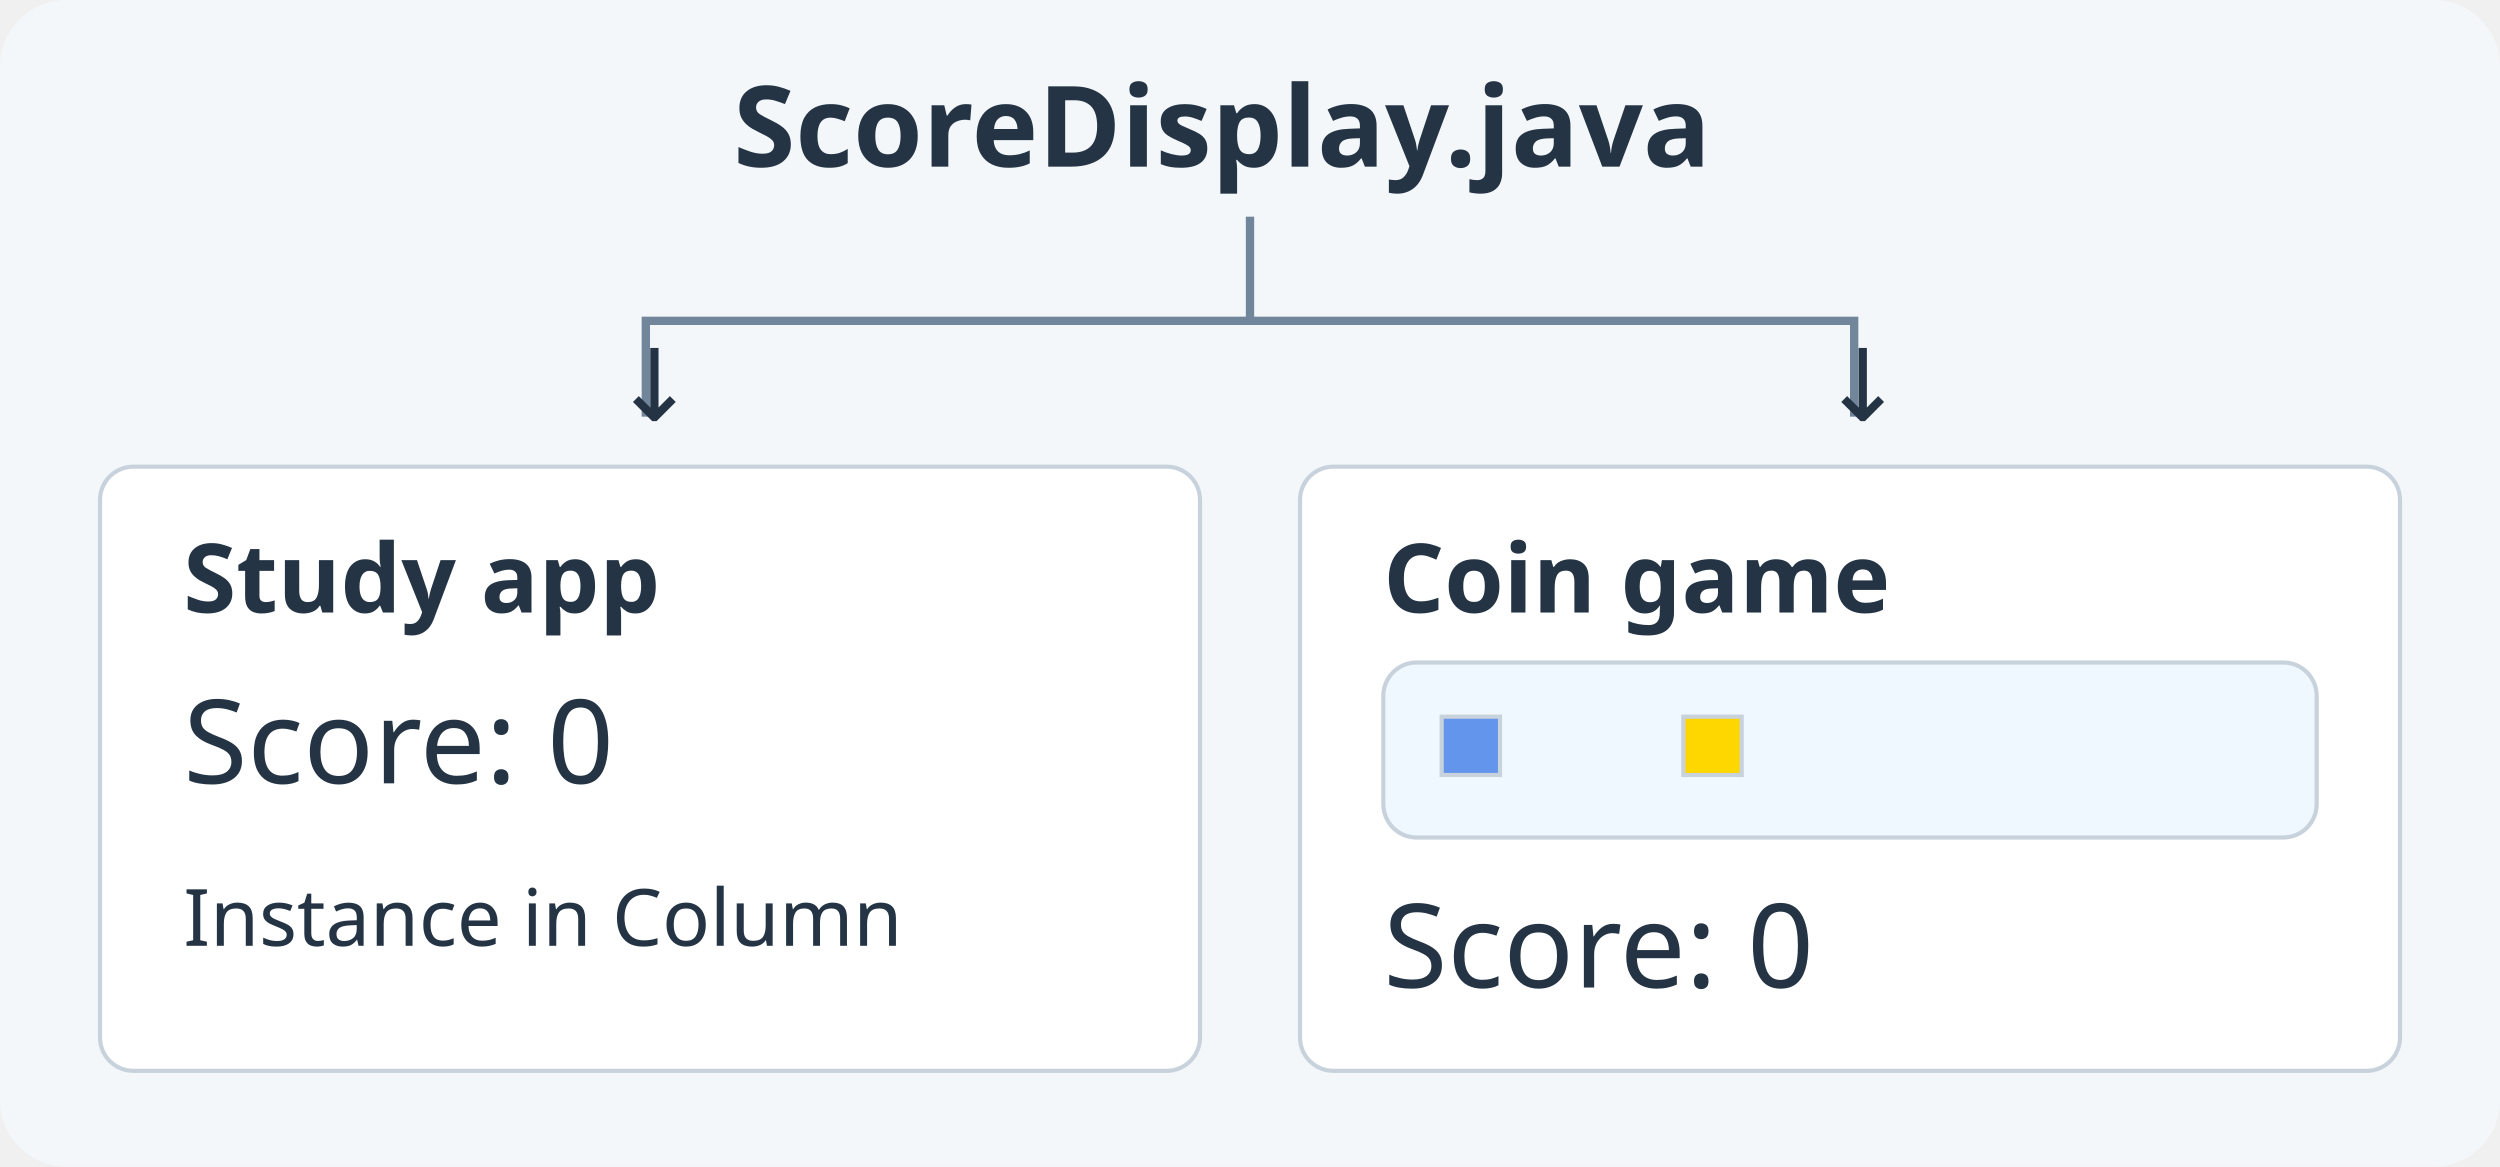
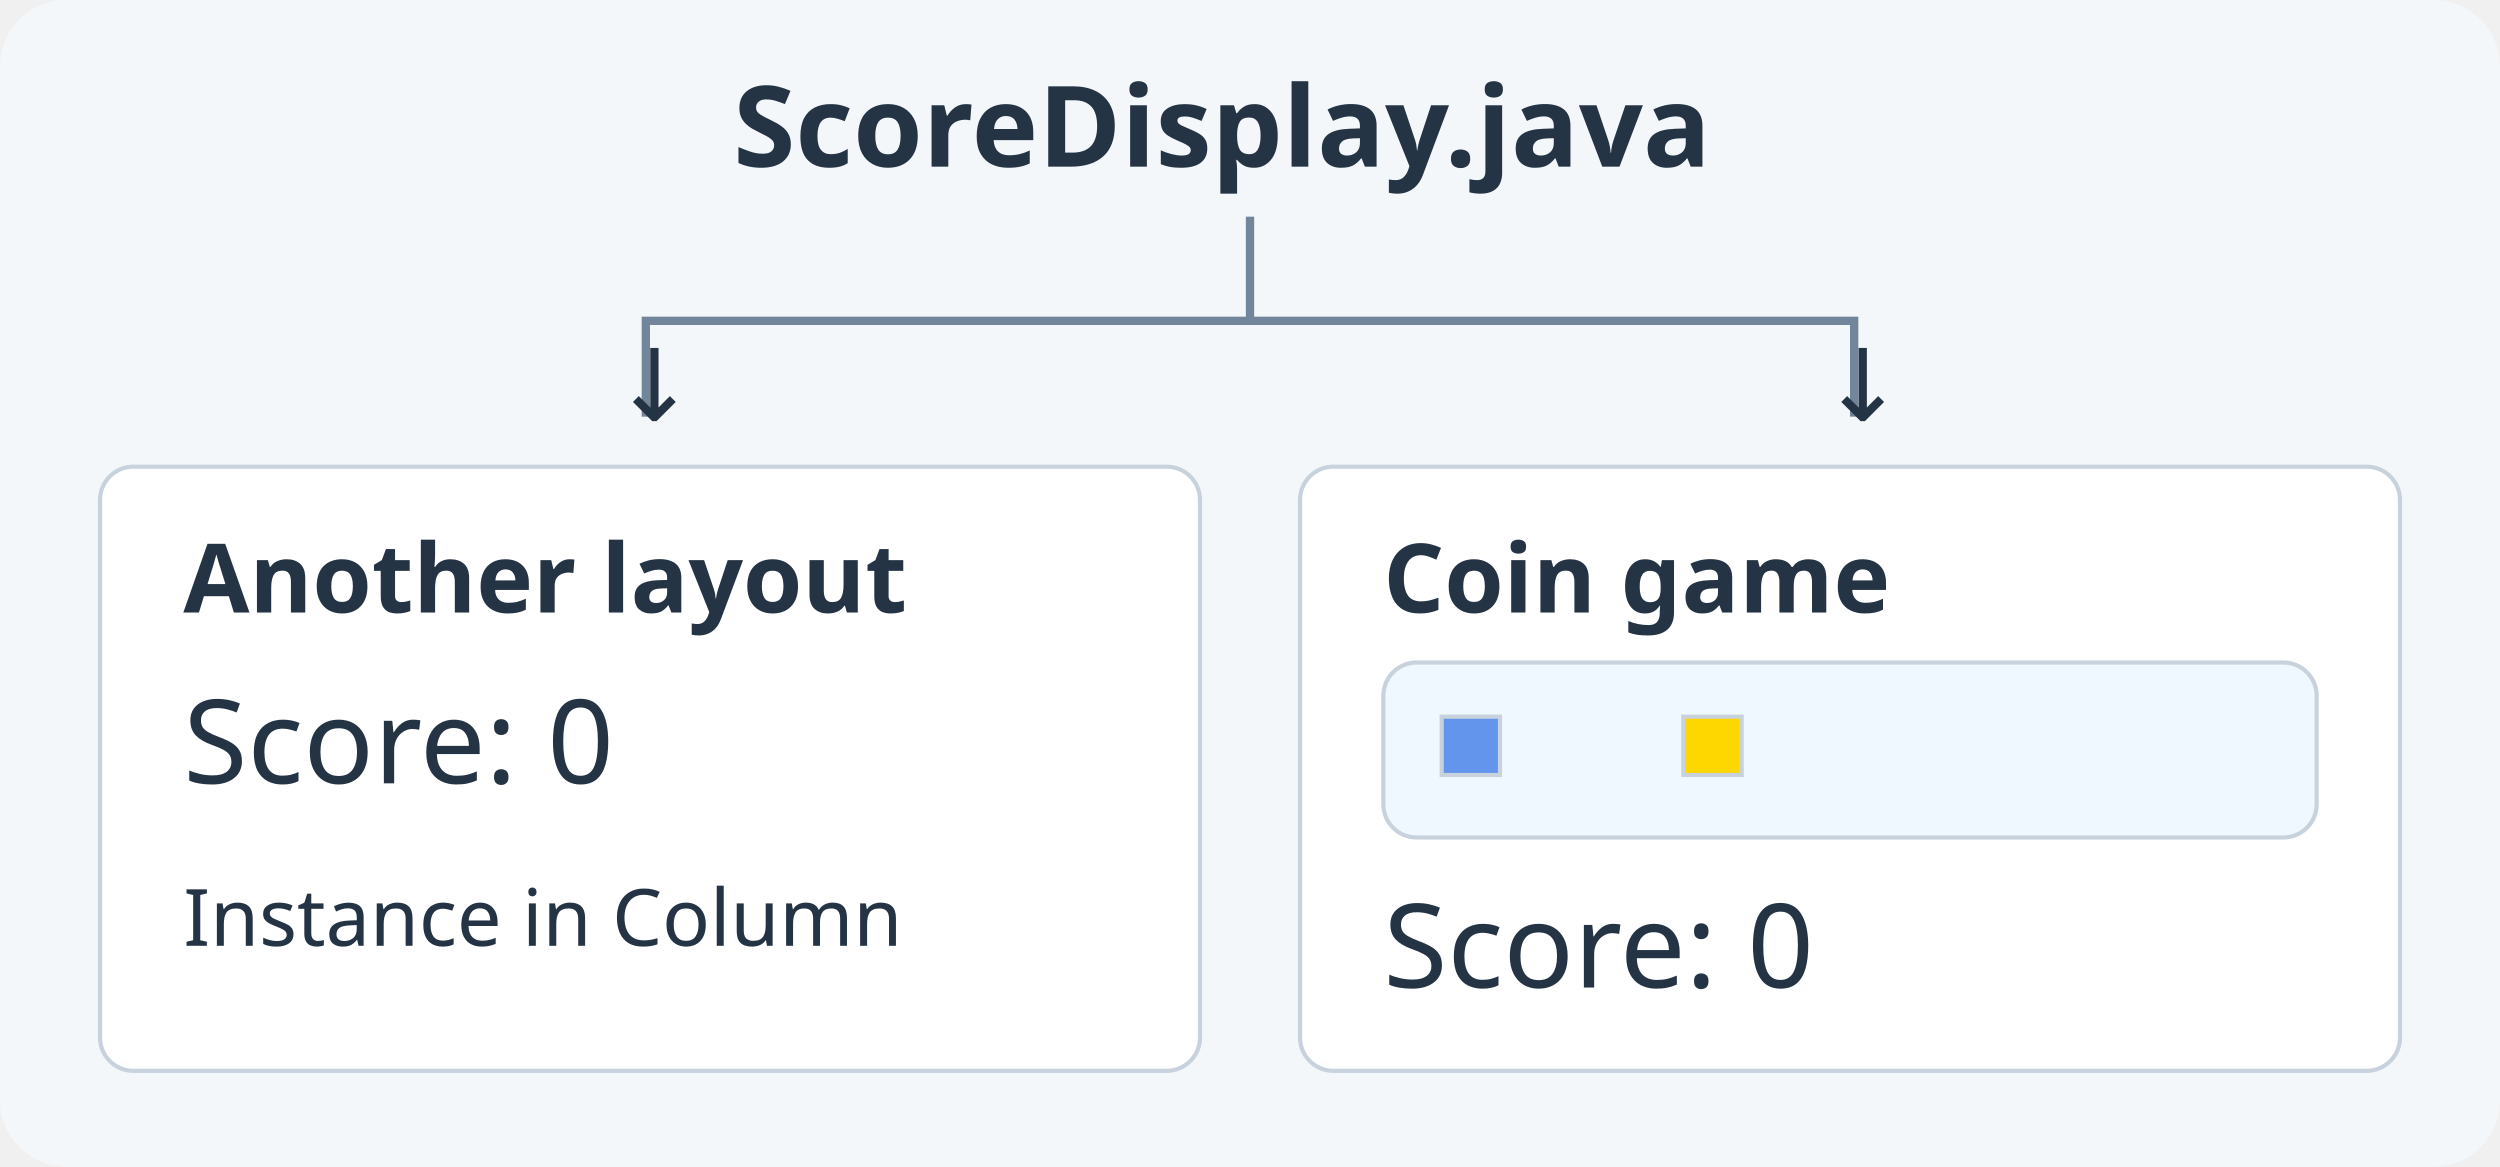
<svg xmlns="http://www.w3.org/2000/svg" width="600" height="280" viewBox="0 0 600 280" role="img" aria-labelledby="title desc">
  <rect width="600" height="280" rx="16" fill="#f4f7fa" />
  <g font-family="system-ui, sans-serif">
    <text x="176" y="40" font-size="27" font-weight="bold" fill="#243444">ScoreDisplay.java</text>
    <path d="M300 52V77H155V100 M300 77H445V100" fill="none" stroke="#71869a" stroke-width="2" />
    <text x="147" y="101" font-size="24" font-weight="normal" fill="#243444">↓</text>
    <text x="437" y="101" font-size="24" font-weight="normal" fill="#243444">↓</text>
    <rect x="24" y="112" width="264" height="145" rx="8" fill="#ffffff" stroke="#c7d2dc" />
-     <text x="44" y="147" font-size="23" font-weight="bold" fill="#243444">Study app</text>
+     <text x="44" y="147" font-size="23" font-weight="bold" fill="#243444">Another layout</text>
    <text x="44" y="188" font-size="28" font-weight="normal" fill="#243444">Score: 0</text>
    <text x="44" y="227" font-size="19" font-weight="normal" fill="#243444">Instance in Column</text>
    <rect x="312" y="112" width="264" height="145" rx="8" fill="#ffffff" stroke="#c7d2dc" />
    <text x="332" y="147" font-size="23" font-weight="bold" fill="#243444">Coin game</text>
    <rect x="332" y="159" width="224" height="42" rx="8" fill="#f0f8ff" stroke="#c7d2dc" />
    <rect x="346" y="172" width="14" height="14" rx="0" fill="#6495ed" stroke="#c7d2dc" />
    <rect x="404" y="172" width="14" height="14" rx="0" fill="#ffd700" stroke="#c7d2dc" />
    <text x="332" y="237" font-size="28" font-weight="normal" fill="#243444">Score: 0</text>
  </g>
</svg>
